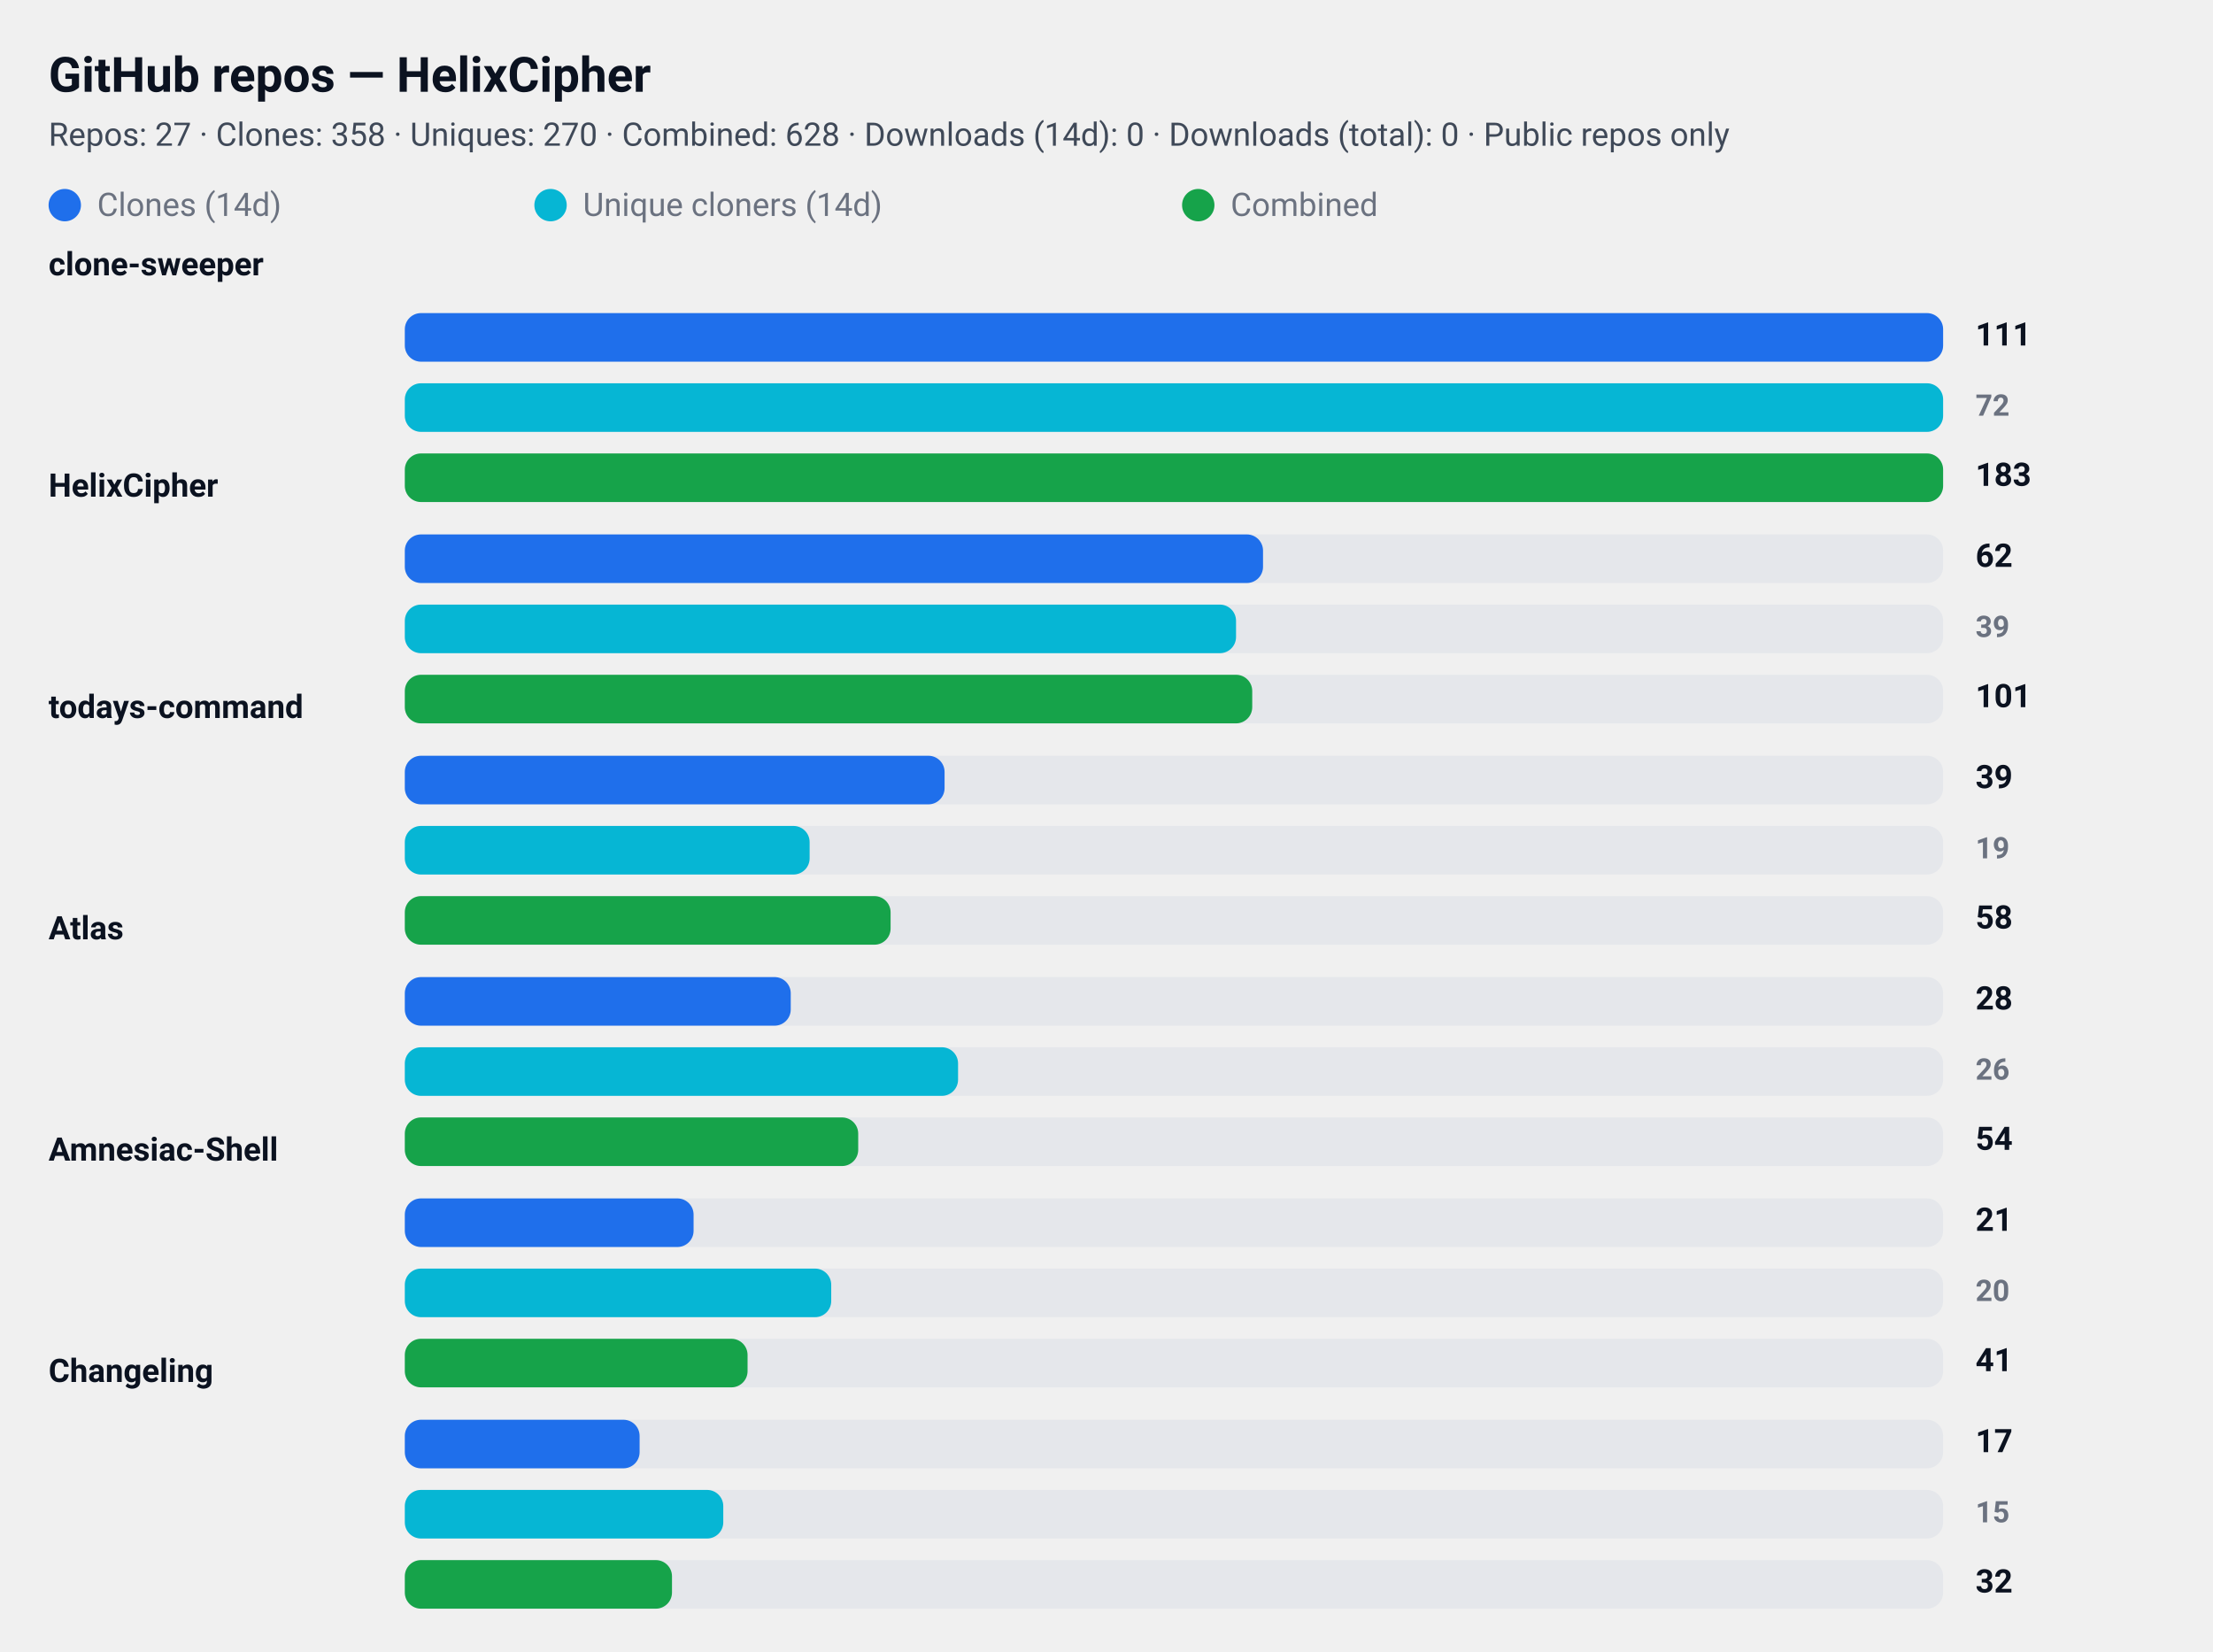
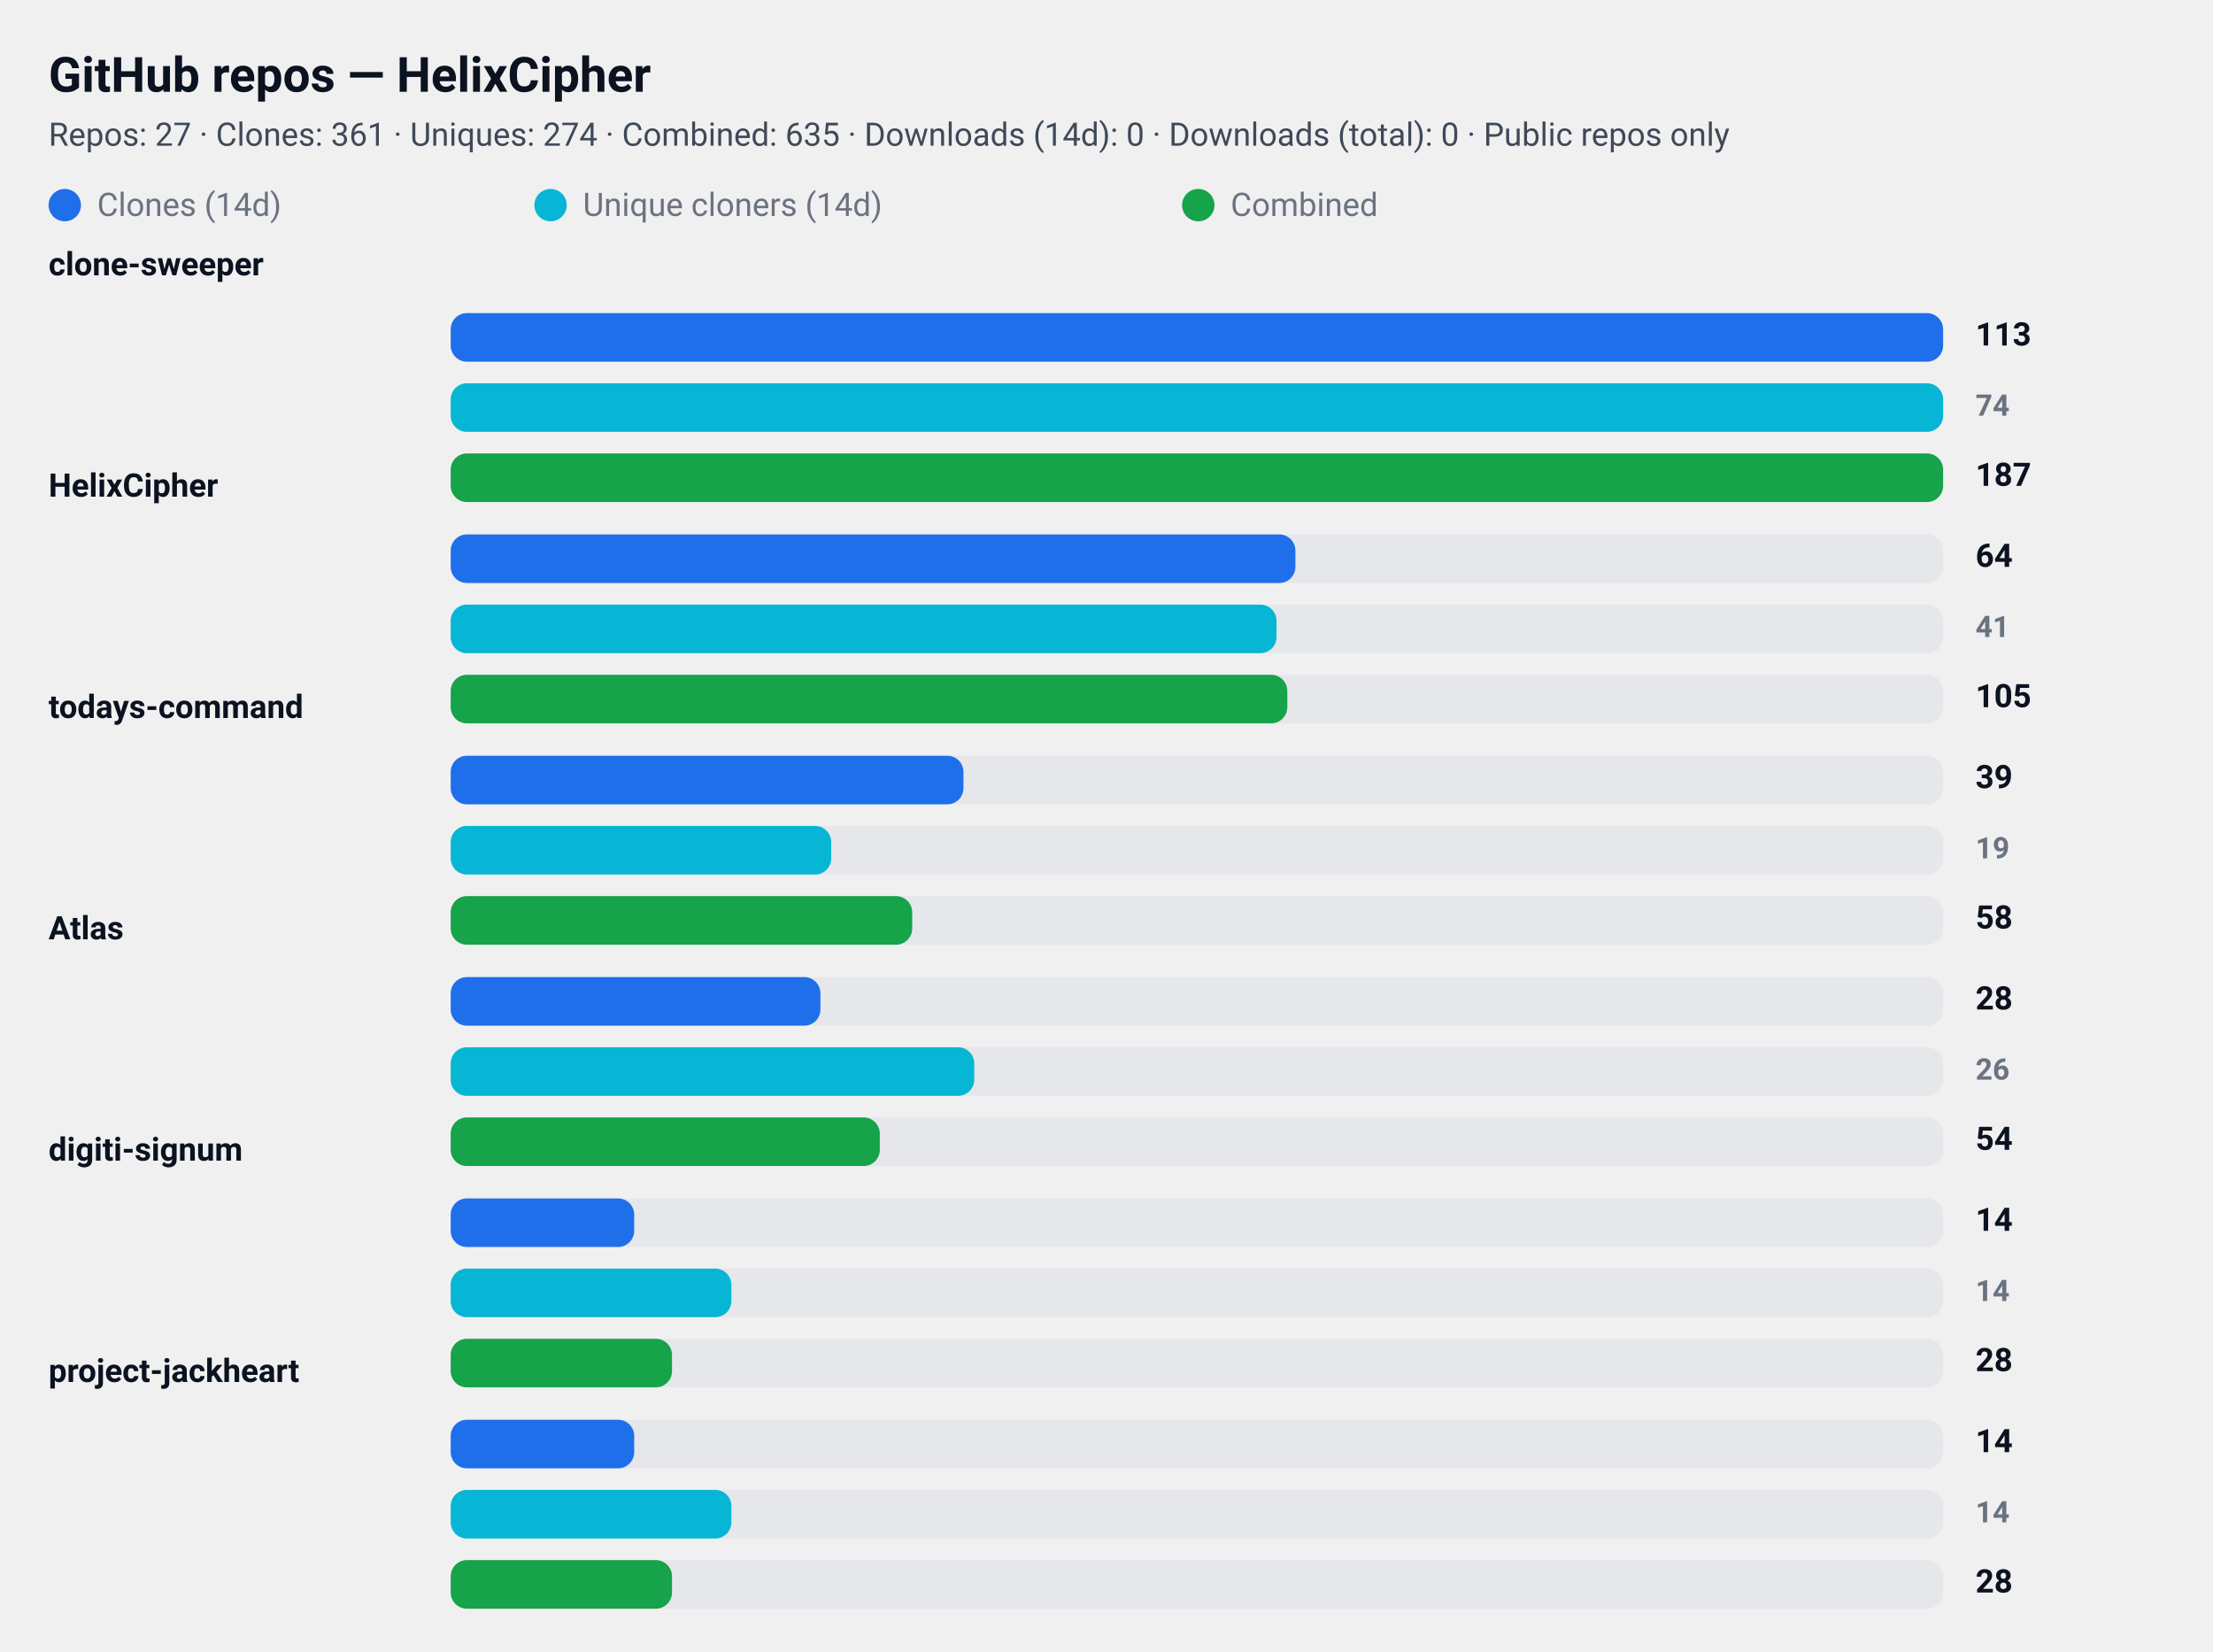
<svg xmlns="http://www.w3.org/2000/svg" width="820" height="612" viewBox="0 0 820 612" role="img" aria-label="GitHub repository clone statistics">
  <style>
  .card  { font-family: "Segoe UI", Roboto, "Helvetica Neue", Arial, sans-serif; }
  .title { font-weight: 700; font-size: 18px; fill: #0b1220; }
  .meta  { font-weight: 400; font-size: 12px; fill: #374151; opacity: 0.95; }
  .label { font-weight: 600; font-size: 12px; fill: #0b1220; }
  .count { font-weight: 700; font-size: 12px; fill: #0b1220; text-anchor: start; }
  .count-small { font-weight: 600; font-size: 11px; fill:#6b7280; text-anchor: start; }
  .muted { font-size:12px; fill:#6b7280; }

  .bar-clone { fill: #1f6feb; rx:6; }
  .bar-uniq  { fill: #06b6d4; rx:6; }
  .bar-comb  { fill: #16a34a; rx:6; }

  .bar-bg { fill: #e5e7eb; rx:6; }
  @media (prefers-color-scheme: dark) {
    .title, .meta, .label, .count, .count-small, .muted { fill: #ffffff; }
    .meta, .count-small { opacity: 0.9; }
  }
</style>
  <rect x="0" y="0" width="820" height="612" rx="12" fill="transparent" />
  <text x="18" y="34" class="title card">GitHub repos — HelixCipher</text>
-   <text x="18" y="54" class="meta card">Repos: 27 · Clones: 358 · Uniques: 270 · Combined: 628 · Downloads (14d): 0 · Downloads (total): 0 · Public repos only</text>
+   <text x="18" y="54" class="meta card">Repos: 27 · Clones: 361 · Uniques: 274 · Combined: 635 · Downloads (14d): 0 · Downloads (total): 0 · Public repos only</text>
  <g id="legend">
    <rect x="18" y="70" width="12" height="12" class="bar-clone" />
    <text x="36" y="80" class="muted card">Clones (14d)</text>
    <rect x="198" y="70" width="12" height="12" class="bar-uniq" />
    <text x="216" y="80" class="muted card">Unique cloners (14d)</text>
    <rect x="438" y="70" width="12" height="12" class="bar-comb" />
    <text x="456" y="80" class="muted card">Combined</text>
  </g>
  <text x="18" y="102" class="label card">clone-sweeper</text>
-   <rect x="150" y="116" width="570" height="18" class="bar-bg" />
-   <rect x="150" y="116" width="570" height="18" class="bar-clone" />
-   <text x="732" y="128" class="count card">111</text>
-   <rect x="150" y="142" width="570" height="18" class="bar-bg" />
-   <rect x="150" y="142" width="570" height="18" class="bar-uniq" />
-   <text x="732" y="154" class="count-small card">72</text>
-   <rect x="150" y="168" width="570" height="18" class="bar-bg" />
-   <rect x="150" y="168" width="570" height="18" class="bar-comb" />
-   <text x="732" y="180" class="count card">183</text>
+   <rect x="167" y="116" width="553" height="18" class="bar-bg" />
+   <rect x="167" y="116" width="553" height="18" class="bar-clone" />
+   <text x="732" y="128" class="count card">113</text>
+   <rect x="167" y="142" width="553" height="18" class="bar-bg" />
+   <rect x="167" y="142" width="553" height="18" class="bar-uniq" />
+   <text x="732" y="154" class="count-small card">74</text>
+   <rect x="167" y="168" width="553" height="18" class="bar-bg" />
+   <rect x="167" y="168" width="553" height="18" class="bar-comb" />
+   <text x="732" y="180" class="count card">187</text>
  <text x="18" y="184" class="label card">HelixCipher</text>
-   <rect x="150" y="198" width="570" height="18" class="bar-bg" />
-   <rect x="150" y="198" width="318" height="18" class="bar-clone" />
-   <text x="732" y="210" class="count card">62</text>
-   <rect x="150" y="224" width="570" height="18" class="bar-bg" />
-   <rect x="150" y="224" width="308" height="18" class="bar-uniq" />
-   <text x="732" y="236" class="count-small card">39</text>
-   <rect x="150" y="250" width="570" height="18" class="bar-bg" />
-   <rect x="150" y="250" width="314" height="18" class="bar-comb" />
-   <text x="732" y="262" class="count card">101</text>
+   <rect x="167" y="198" width="553" height="18" class="bar-bg" />
+   <rect x="167" y="198" width="313" height="18" class="bar-clone" />
+   <text x="732" y="210" class="count card">64</text>
+   <rect x="167" y="224" width="553" height="18" class="bar-bg" />
+   <rect x="167" y="224" width="306" height="18" class="bar-uniq" />
+   <text x="732" y="236" class="count-small card">41</text>
+   <rect x="167" y="250" width="553" height="18" class="bar-bg" />
+   <rect x="167" y="250" width="310" height="18" class="bar-comb" />
+   <text x="732" y="262" class="count card">105</text>
  <text x="18" y="266" class="label card">todays-command</text>
-   <rect x="150" y="280" width="570" height="18" class="bar-bg" />
-   <rect x="150" y="280" width="200" height="18" class="bar-clone" />
+   <rect x="167" y="280" width="553" height="18" class="bar-bg" />
+   <rect x="167" y="280" width="190" height="18" class="bar-clone" />
  <text x="732" y="292" class="count card">39</text>
-   <rect x="150" y="306" width="570" height="18" class="bar-bg" />
-   <rect x="150" y="306" width="150" height="18" class="bar-uniq" />
+   <rect x="167" y="306" width="553" height="18" class="bar-bg" />
+   <rect x="167" y="306" width="141" height="18" class="bar-uniq" />
  <text x="732" y="318" class="count-small card">19</text>
-   <rect x="150" y="332" width="570" height="18" class="bar-bg" />
-   <rect x="150" y="332" width="180" height="18" class="bar-comb" />
+   <rect x="167" y="332" width="553" height="18" class="bar-bg" />
+   <rect x="167" y="332" width="171" height="18" class="bar-comb" />
  <text x="732" y="344" class="count card">58</text>
  <text x="18" y="348" class="label card">Atlas</text>
-   <rect x="150" y="362" width="570" height="18" class="bar-bg" />
-   <rect x="150" y="362" width="143" height="18" class="bar-clone" />
+   <rect x="167" y="362" width="553" height="18" class="bar-bg" />
+   <rect x="167" y="362" width="137" height="18" class="bar-clone" />
  <text x="732" y="374" class="count card">28</text>
-   <rect x="150" y="388" width="570" height="18" class="bar-bg" />
-   <rect x="150" y="388" width="205" height="18" class="bar-uniq" />
+   <rect x="167" y="388" width="553" height="18" class="bar-bg" />
+   <rect x="167" y="388" width="194" height="18" class="bar-uniq" />
  <text x="732" y="400" class="count-small card">26</text>
-   <rect x="150" y="414" width="570" height="18" class="bar-bg" />
-   <rect x="150" y="414" width="168" height="18" class="bar-comb" />
+   <rect x="167" y="414" width="553" height="18" class="bar-bg" />
+   <rect x="167" y="414" width="159" height="18" class="bar-comb" />
  <text x="732" y="426" class="count card">54</text>
-   <text x="18" y="430" class="label card">Amnesiac-Shell</text>
-   <rect x="150" y="444" width="570" height="18" class="bar-bg" />
-   <rect x="150" y="444" width="107" height="18" class="bar-clone" />
-   <text x="732" y="456" class="count card">21</text>
-   <rect x="150" y="470" width="570" height="18" class="bar-bg" />
-   <rect x="150" y="470" width="158" height="18" class="bar-uniq" />
-   <text x="732" y="482" class="count-small card">20</text>
-   <rect x="150" y="496" width="570" height="18" class="bar-bg" />
-   <rect x="150" y="496" width="127" height="18" class="bar-comb" />
-   <text x="732" y="508" class="count card">41</text>
-   <text x="18" y="512" class="label card">Changeling</text>
-   <rect x="150" y="526" width="570" height="18" class="bar-bg" />
-   <rect x="150" y="526" width="87" height="18" class="bar-clone" />
-   <text x="732" y="538" class="count card">17</text>
-   <rect x="150" y="552" width="570" height="18" class="bar-bg" />
-   <rect x="150" y="552" width="118" height="18" class="bar-uniq" />
-   <text x="732" y="564" class="count-small card">15</text>
-   <rect x="150" y="578" width="570" height="18" class="bar-bg" />
-   <rect x="150" y="578" width="99" height="18" class="bar-comb" />
-   <text x="732" y="590" class="count card">32</text>
+   <text x="18" y="430" class="label card">digiti-signum</text>
+   <rect x="167" y="444" width="553" height="18" class="bar-bg" />
+   <rect x="167" y="444" width="68" height="18" class="bar-clone" />
+   <text x="732" y="456" class="count card">14</text>
+   <rect x="167" y="470" width="553" height="18" class="bar-bg" />
+   <rect x="167" y="470" width="104" height="18" class="bar-uniq" />
+   <text x="732" y="482" class="count-small card">14</text>
+   <rect x="167" y="496" width="553" height="18" class="bar-bg" />
+   <rect x="167" y="496" width="82" height="18" class="bar-comb" />
+   <text x="732" y="508" class="count card">28</text>
+   <text x="18" y="512" class="label card">project-jackheart</text>
+   <rect x="167" y="526" width="553" height="18" class="bar-bg" />
+   <rect x="167" y="526" width="68" height="18" class="bar-clone" />
+   <text x="732" y="538" class="count card">14</text>
+   <rect x="167" y="552" width="553" height="18" class="bar-bg" />
+   <rect x="167" y="552" width="104" height="18" class="bar-uniq" />
+   <text x="732" y="564" class="count-small card">14</text>
+   <rect x="167" y="578" width="553" height="18" class="bar-bg" />
+   <rect x="167" y="578" width="82" height="18" class="bar-comb" />
+   <text x="732" y="590" class="count card">28</text>
</svg>
